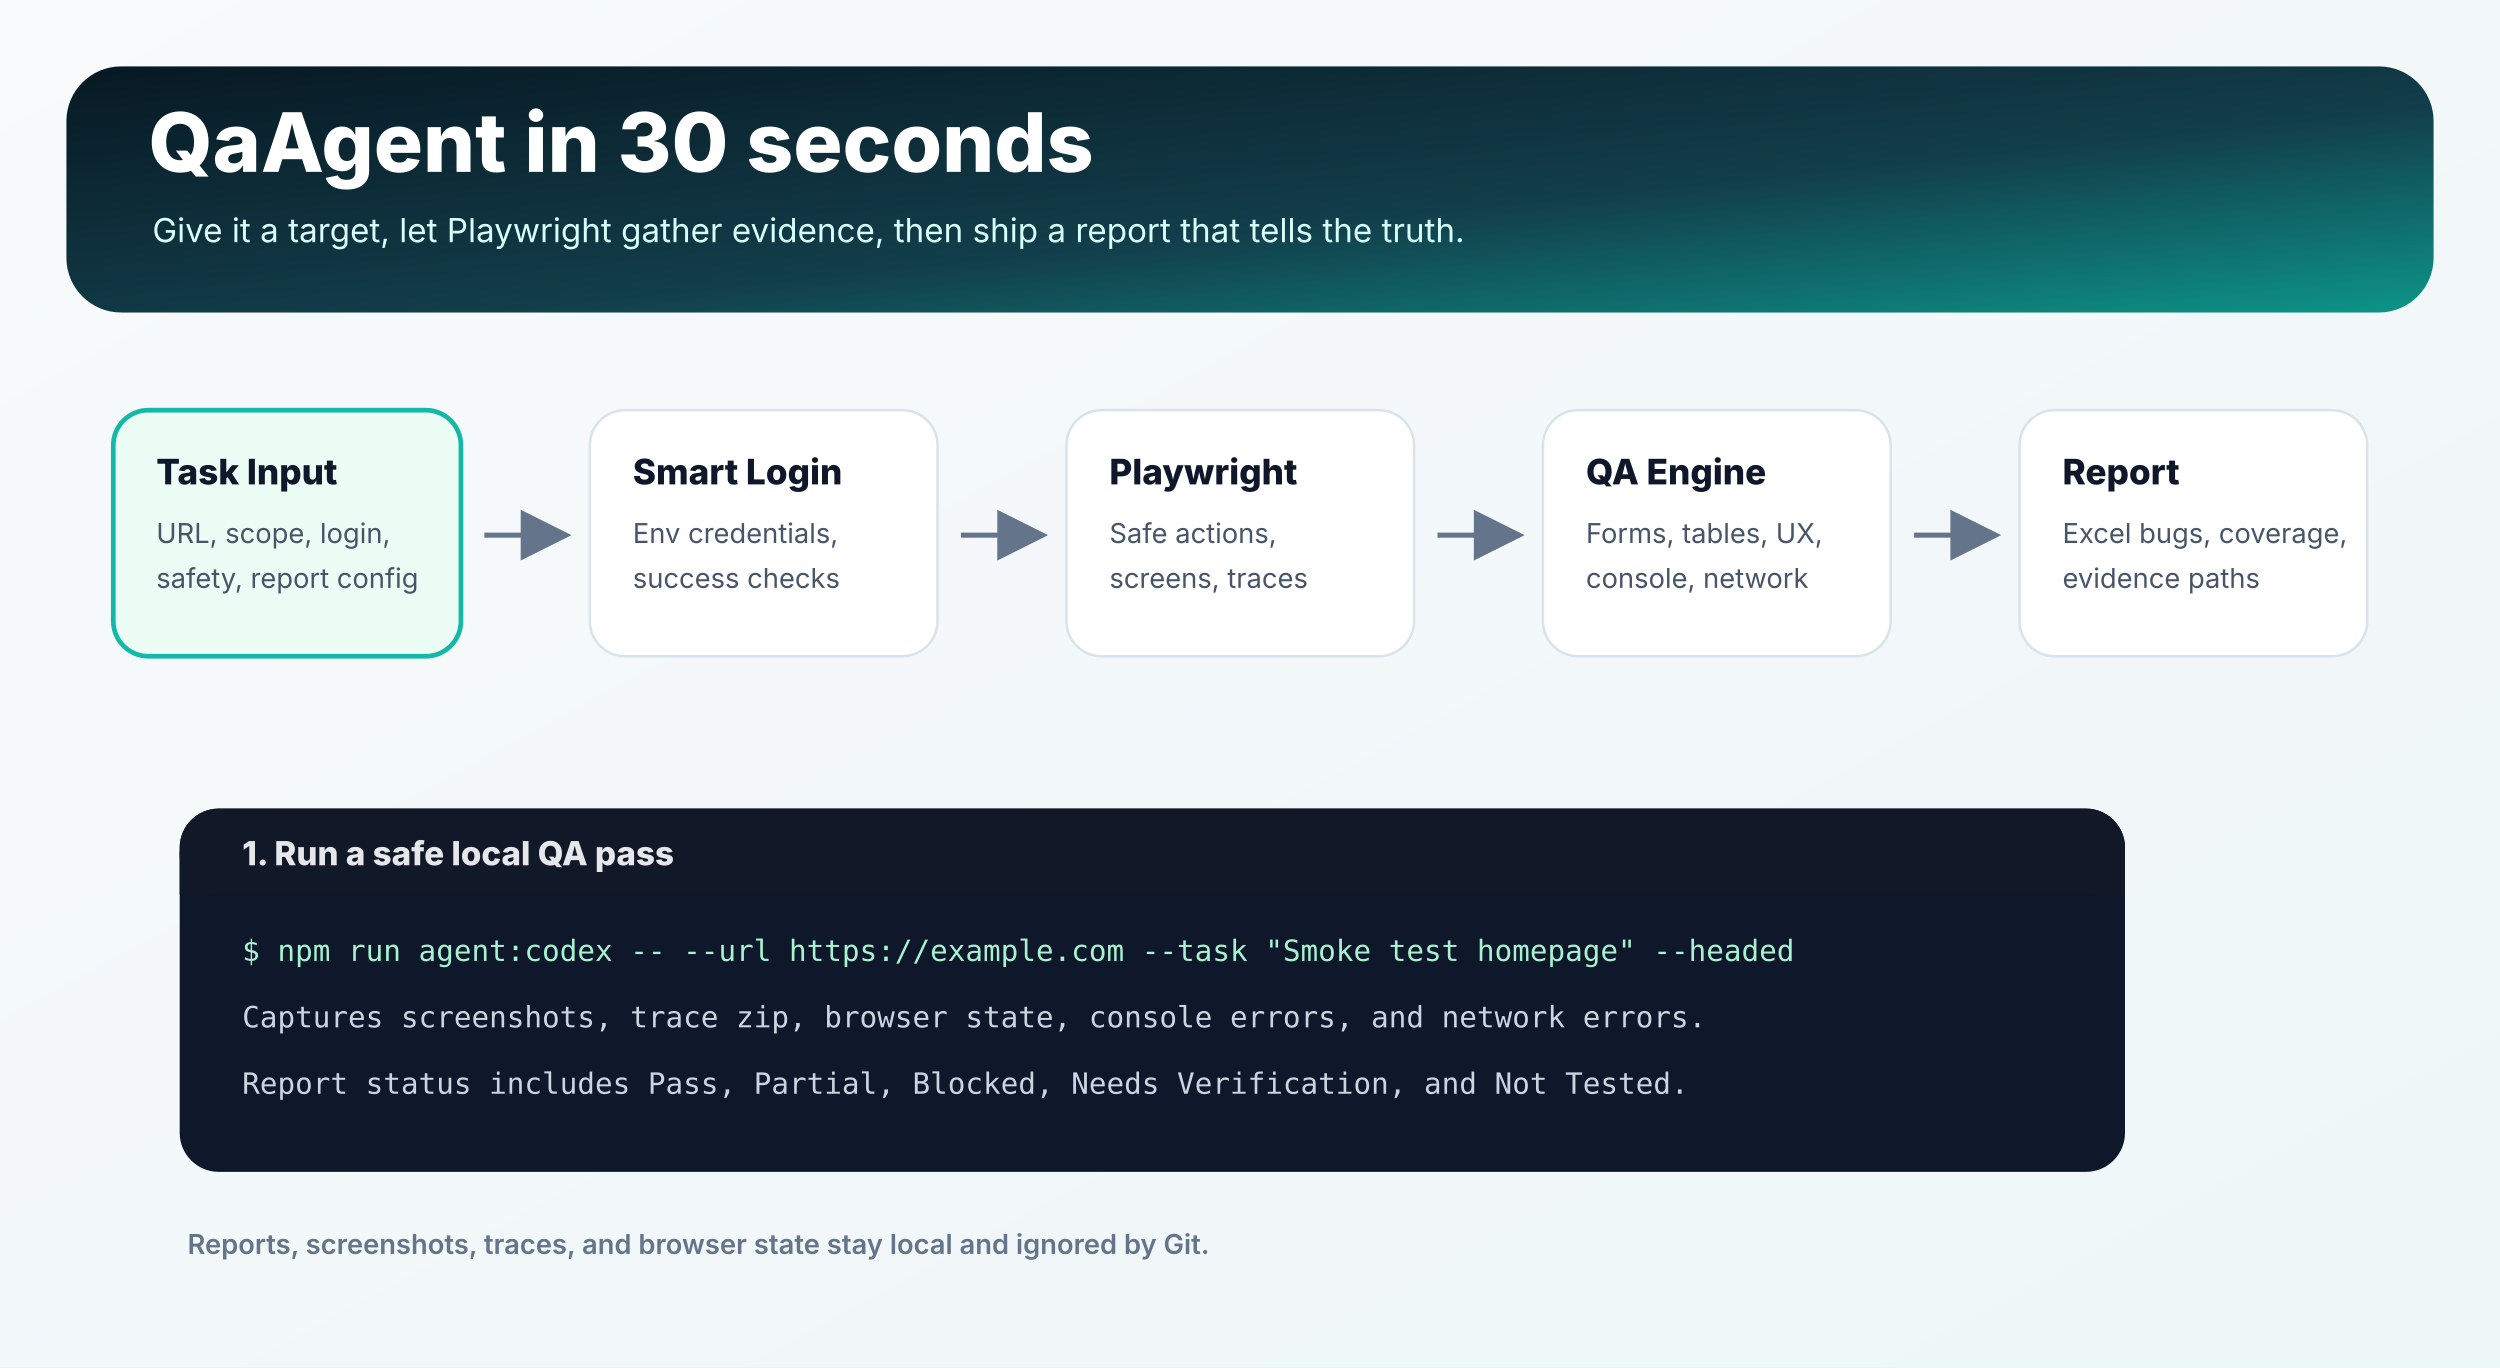
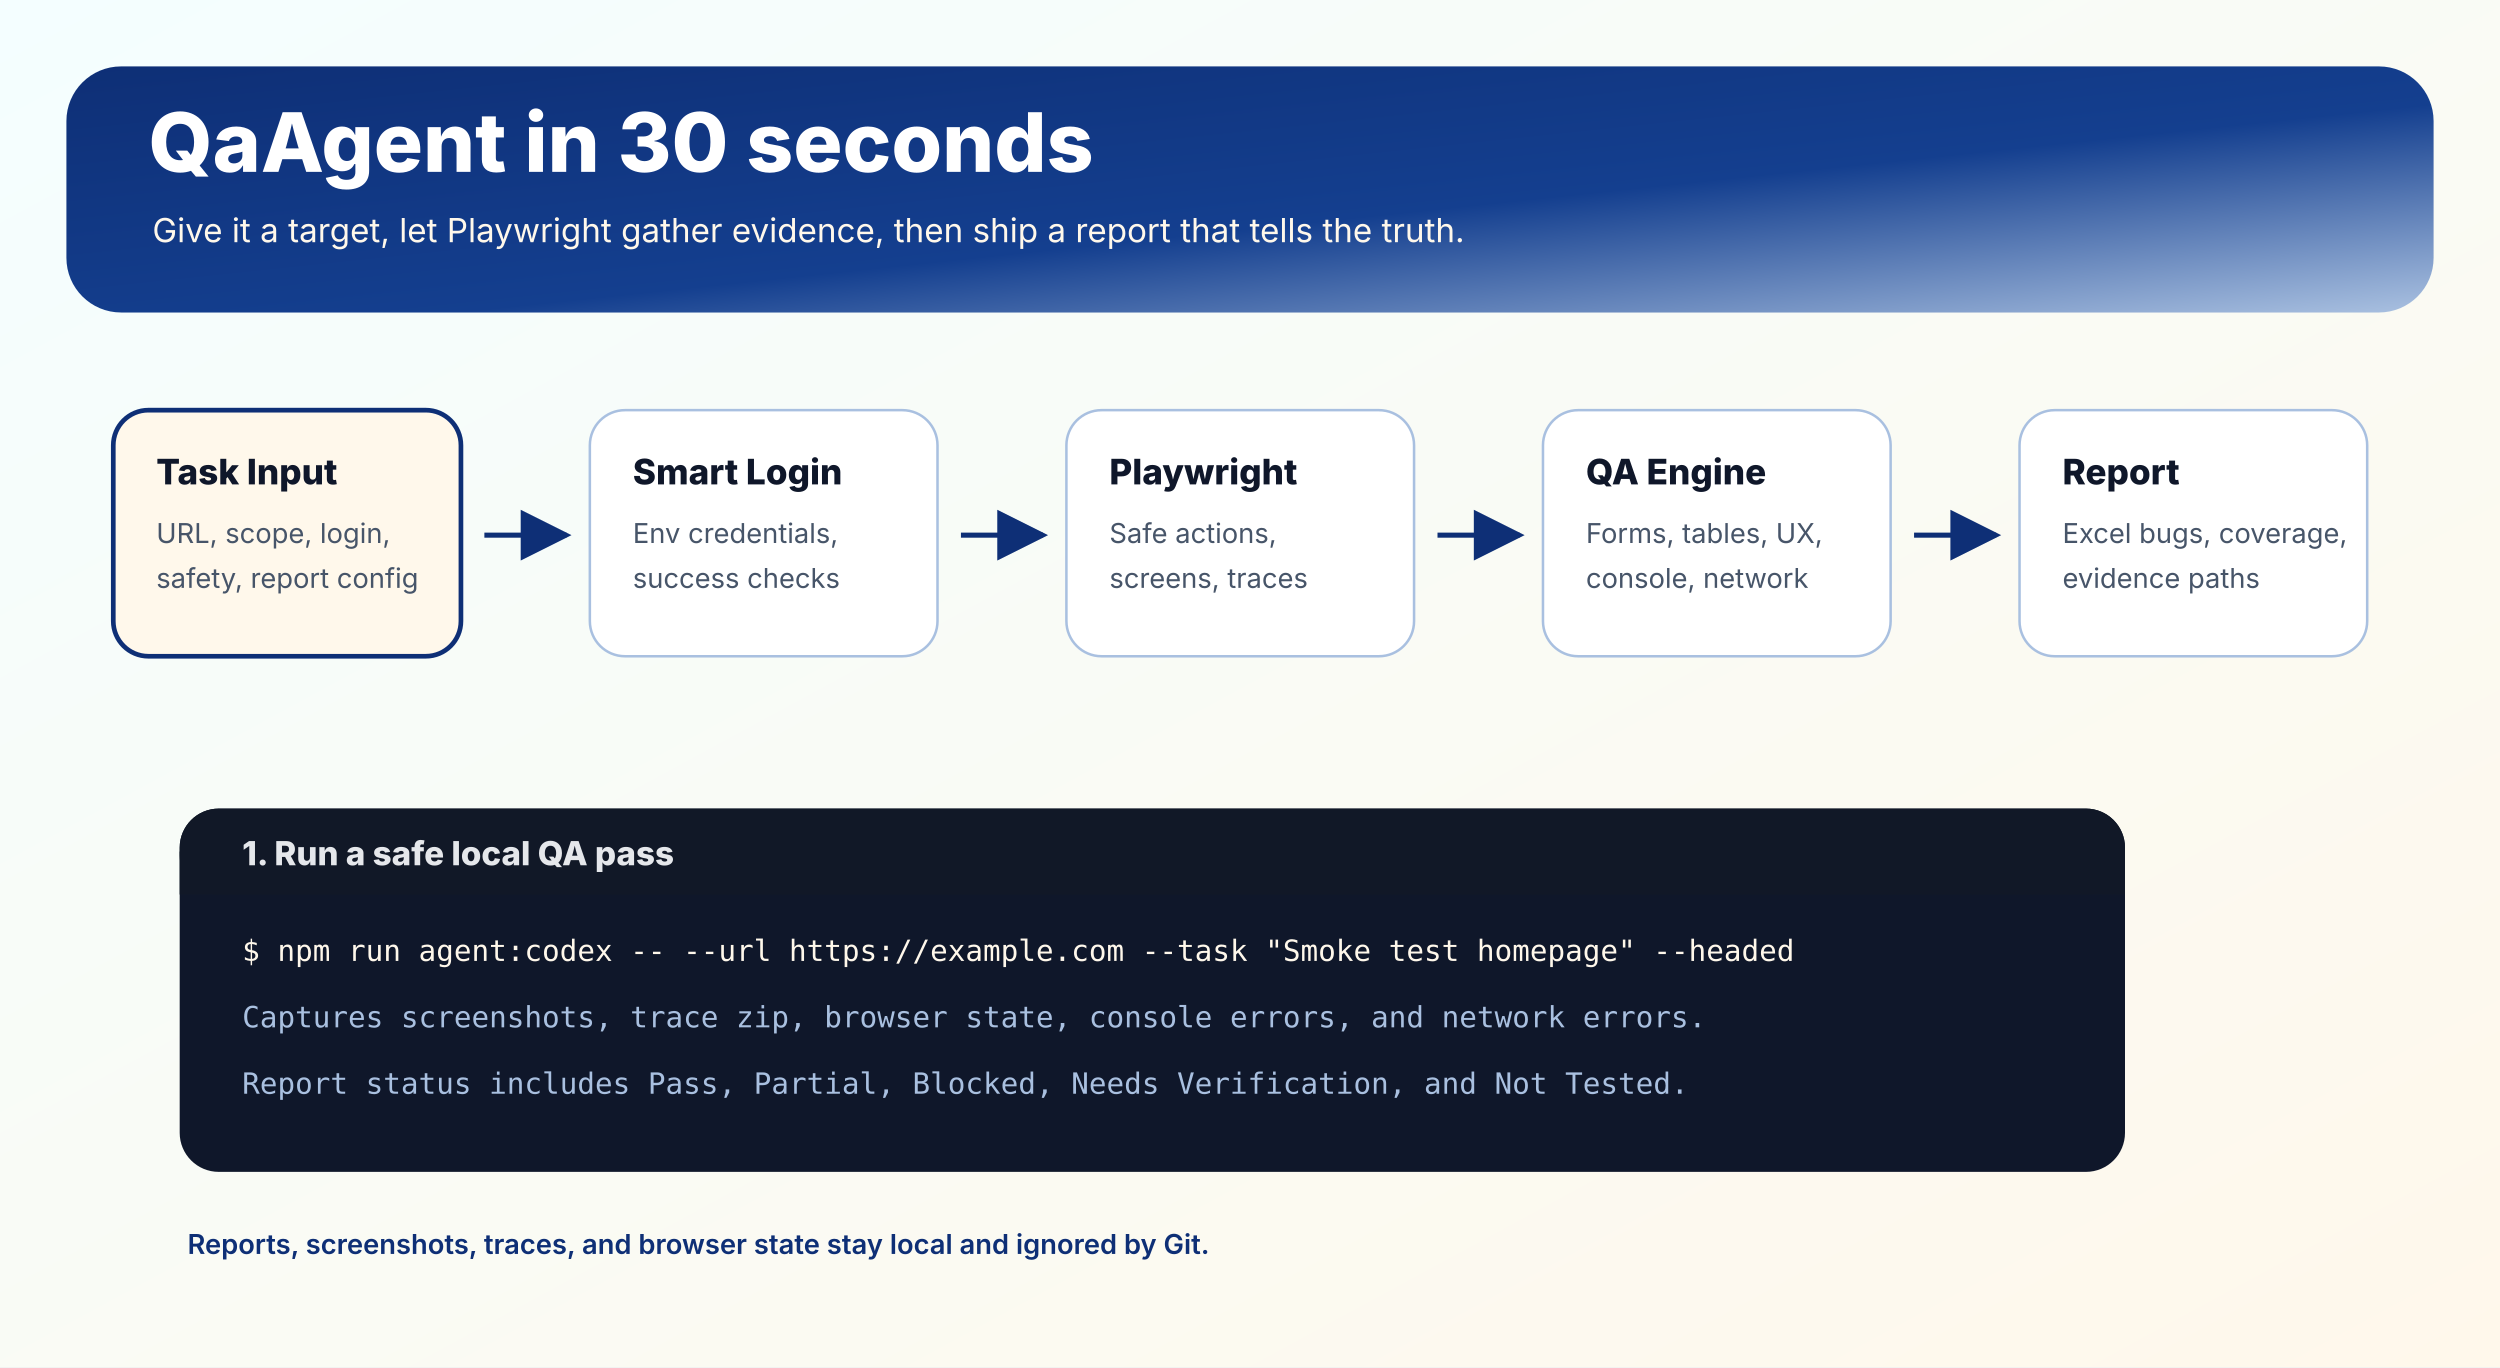
<svg xmlns="http://www.w3.org/2000/svg" width="1280" height="700" viewBox="0 0 1280 700" role="img" aria-labelledby="title desc">
  <defs>
    <linearGradient id="hero" x1="0" y1="0" x2="1" y2="1">
-       <stop offset="0%" stop-color="#071923" />
-       <stop offset="58%" stop-color="#123D4A" />
-       <stop offset="100%" stop-color="#0D9488" />
+       <stop offset="0%" stop-color="#0e2f76" />
+       <stop offset="58%" stop-color="#143f8f" />
+       <stop offset="100%" stop-color="#A9C0E0" />
    </linearGradient>
    <linearGradient id="page" x1="0" y1="0" x2="1" y2="1">
-       <stop offset="0%" stop-color="#F8FAFC" />
-       <stop offset="100%" stop-color="#EEF6F7" />
+       <stop offset="0%" stop-color="#f4feff" />
+       <stop offset="100%" stop-color="#fff8eb" />
    </linearGradient>
    <style>
      .title { font: 800 42px Inter, Segoe UI, Arial, sans-serif; fill: #FFFFFF; letter-spacing: 0; }
-       .subtitle { font: 400 17px Inter, Segoe UI, Arial, sans-serif; fill: #D7FFFA; letter-spacing: 0; }
-       .card { fill: #FFFFFF; stroke: #D8E4EA; stroke-width: 1.3; rx: 18; }
-       .active { fill: #ECFDF5; stroke: #14B8A6; stroke-width: 2.4; }
+       .subtitle { font: 400 17px Inter, Segoe UI, Arial, sans-serif; fill: #fff8eb; letter-spacing: 0; }
+       .card { fill: #FFFFFF; stroke: #A9C0E0; stroke-width: 1.3; rx: 18; }
+       .active { fill: #fff8eb; stroke: #0e2f76; stroke-width: 2.4; }
      .label { font: 800 18px Inter, Segoe UI, Arial, sans-serif; fill: #0F172A; letter-spacing: 0; }
      .body { font: 400 14px Inter, Segoe UI, Arial, sans-serif; fill: #475569; letter-spacing: 0; }
      .terminalTitle { font: 800 17px Inter, Segoe UI, Arial, sans-serif; fill: #E5E7EB; letter-spacing: 0; }
-       .terminal { font: 500 15px Consolas, Menlo, monospace; fill: #CBD5E1; letter-spacing: 0; }
-       .ok { fill: #A7F3D0; }
-       .arrow { stroke: #64748B; stroke-width: 2.6; fill: none; marker-end: url(#arrow); }
-       .caption { font: 600 14px Inter, Segoe UI, Arial, sans-serif; fill: #64748B; letter-spacing: 0; }
+       .terminal { font: 500 15px Consolas, Menlo, monospace; fill: #A9C0E0; letter-spacing: 0; }
+       .ok { fill: #fff8eb; }
+       .arrow { stroke: #0e2f76; stroke-width: 2.6; fill: none; marker-end: url(#arrow); }
+       .caption { font: 600 14px Inter, Segoe UI, Arial, sans-serif; fill: #0e2f76; letter-spacing: 0; }
    </style>
    <marker id="arrow" markerWidth="14" markerHeight="14" refX="11" refY="7" orient="auto" markerUnits="strokeWidth">
-       <path d="M2,2 L12,7 L2,12 Z" fill="#64748B" />
+       <path d="M2,2 L12,7 L2,12 Z" fill="#0e2f76" />
    </marker>
  </defs>
  <rect width="1280" height="700" fill="url(#page)" />
  <rect x="34" y="34" width="1212" height="126" rx="28" fill="url(#hero)" />
  <text class="title" x="76" y="88">QaAgent in 30 seconds</text>
  <text class="subtitle" x="78" y="124">Give it a target, let Playwright gather evidence, then ship a report that tells the truth.</text>
  <g transform="translate(58 210)">
    <rect class="card active" x="0" y="0" width="178" height="126" />
    <text class="label" x="22" y="38">Task Input</text>
    <text class="body" x="22" y="68">URL, scope, login,</text>
    <text class="body" x="22" y="91">safety, report config</text>
    <path class="arrow" d="M190 64H232" />
    <rect class="card" x="244" y="0" width="178" height="126" />
    <text class="label" x="266" y="38">Smart Login</text>
    <text class="body" x="266" y="68">Env credentials,</text>
    <text class="body" x="266" y="91">success checks</text>
    <path class="arrow" d="M434 64H476" />
    <rect class="card" x="488" y="0" width="178" height="126" />
    <text class="label" x="510" y="38">Playwright</text>
    <text class="body" x="510" y="68">Safe actions,</text>
    <text class="body" x="510" y="91">screens, traces</text>
    <path class="arrow" d="M678 64H720" />
    <rect class="card" x="732" y="0" width="178" height="126" />
    <text class="label" x="754" y="38">QA Engine</text>
    <text class="body" x="754" y="68">Forms, tables, UX,</text>
    <text class="body" x="754" y="91">console, network</text>
    <path class="arrow" d="M922 64H964" />
    <rect class="card" x="976" y="0" width="178" height="126" />
    <text class="label" x="998" y="38">Report</text>
    <text class="body" x="998" y="68">Excel bugs, coverage,</text>
    <text class="body" x="998" y="91">evidence paths</text>
  </g>
  <rect x="92" y="414" width="996" height="186" rx="20" fill="#0F172A" />
  <rect x="92" y="414" width="996" height="44" rx="20" fill="#111827" />
  <rect x="92" y="436" width="996" height="22" fill="#111827" />
  <text class="terminalTitle" x="124" y="443">1. Run a safe local QA pass</text>
  <text class="terminal ok" x="124" y="492">$ npm run agent:codex -- --url https://example.com --task "Smoke test homepage" --headed</text>
  <text class="terminal" x="124" y="526">Captures screenshots, trace zip, browser state, console errors, and network errors.</text>
  <text class="terminal" x="124" y="560">Report status includes Pass, Partial, Blocked, Needs Verification, and Not Tested.</text>
  <text class="caption" x="96" y="642">Reports, screenshots, traces, and browser state stay local and ignored by Git.</text>
</svg>
